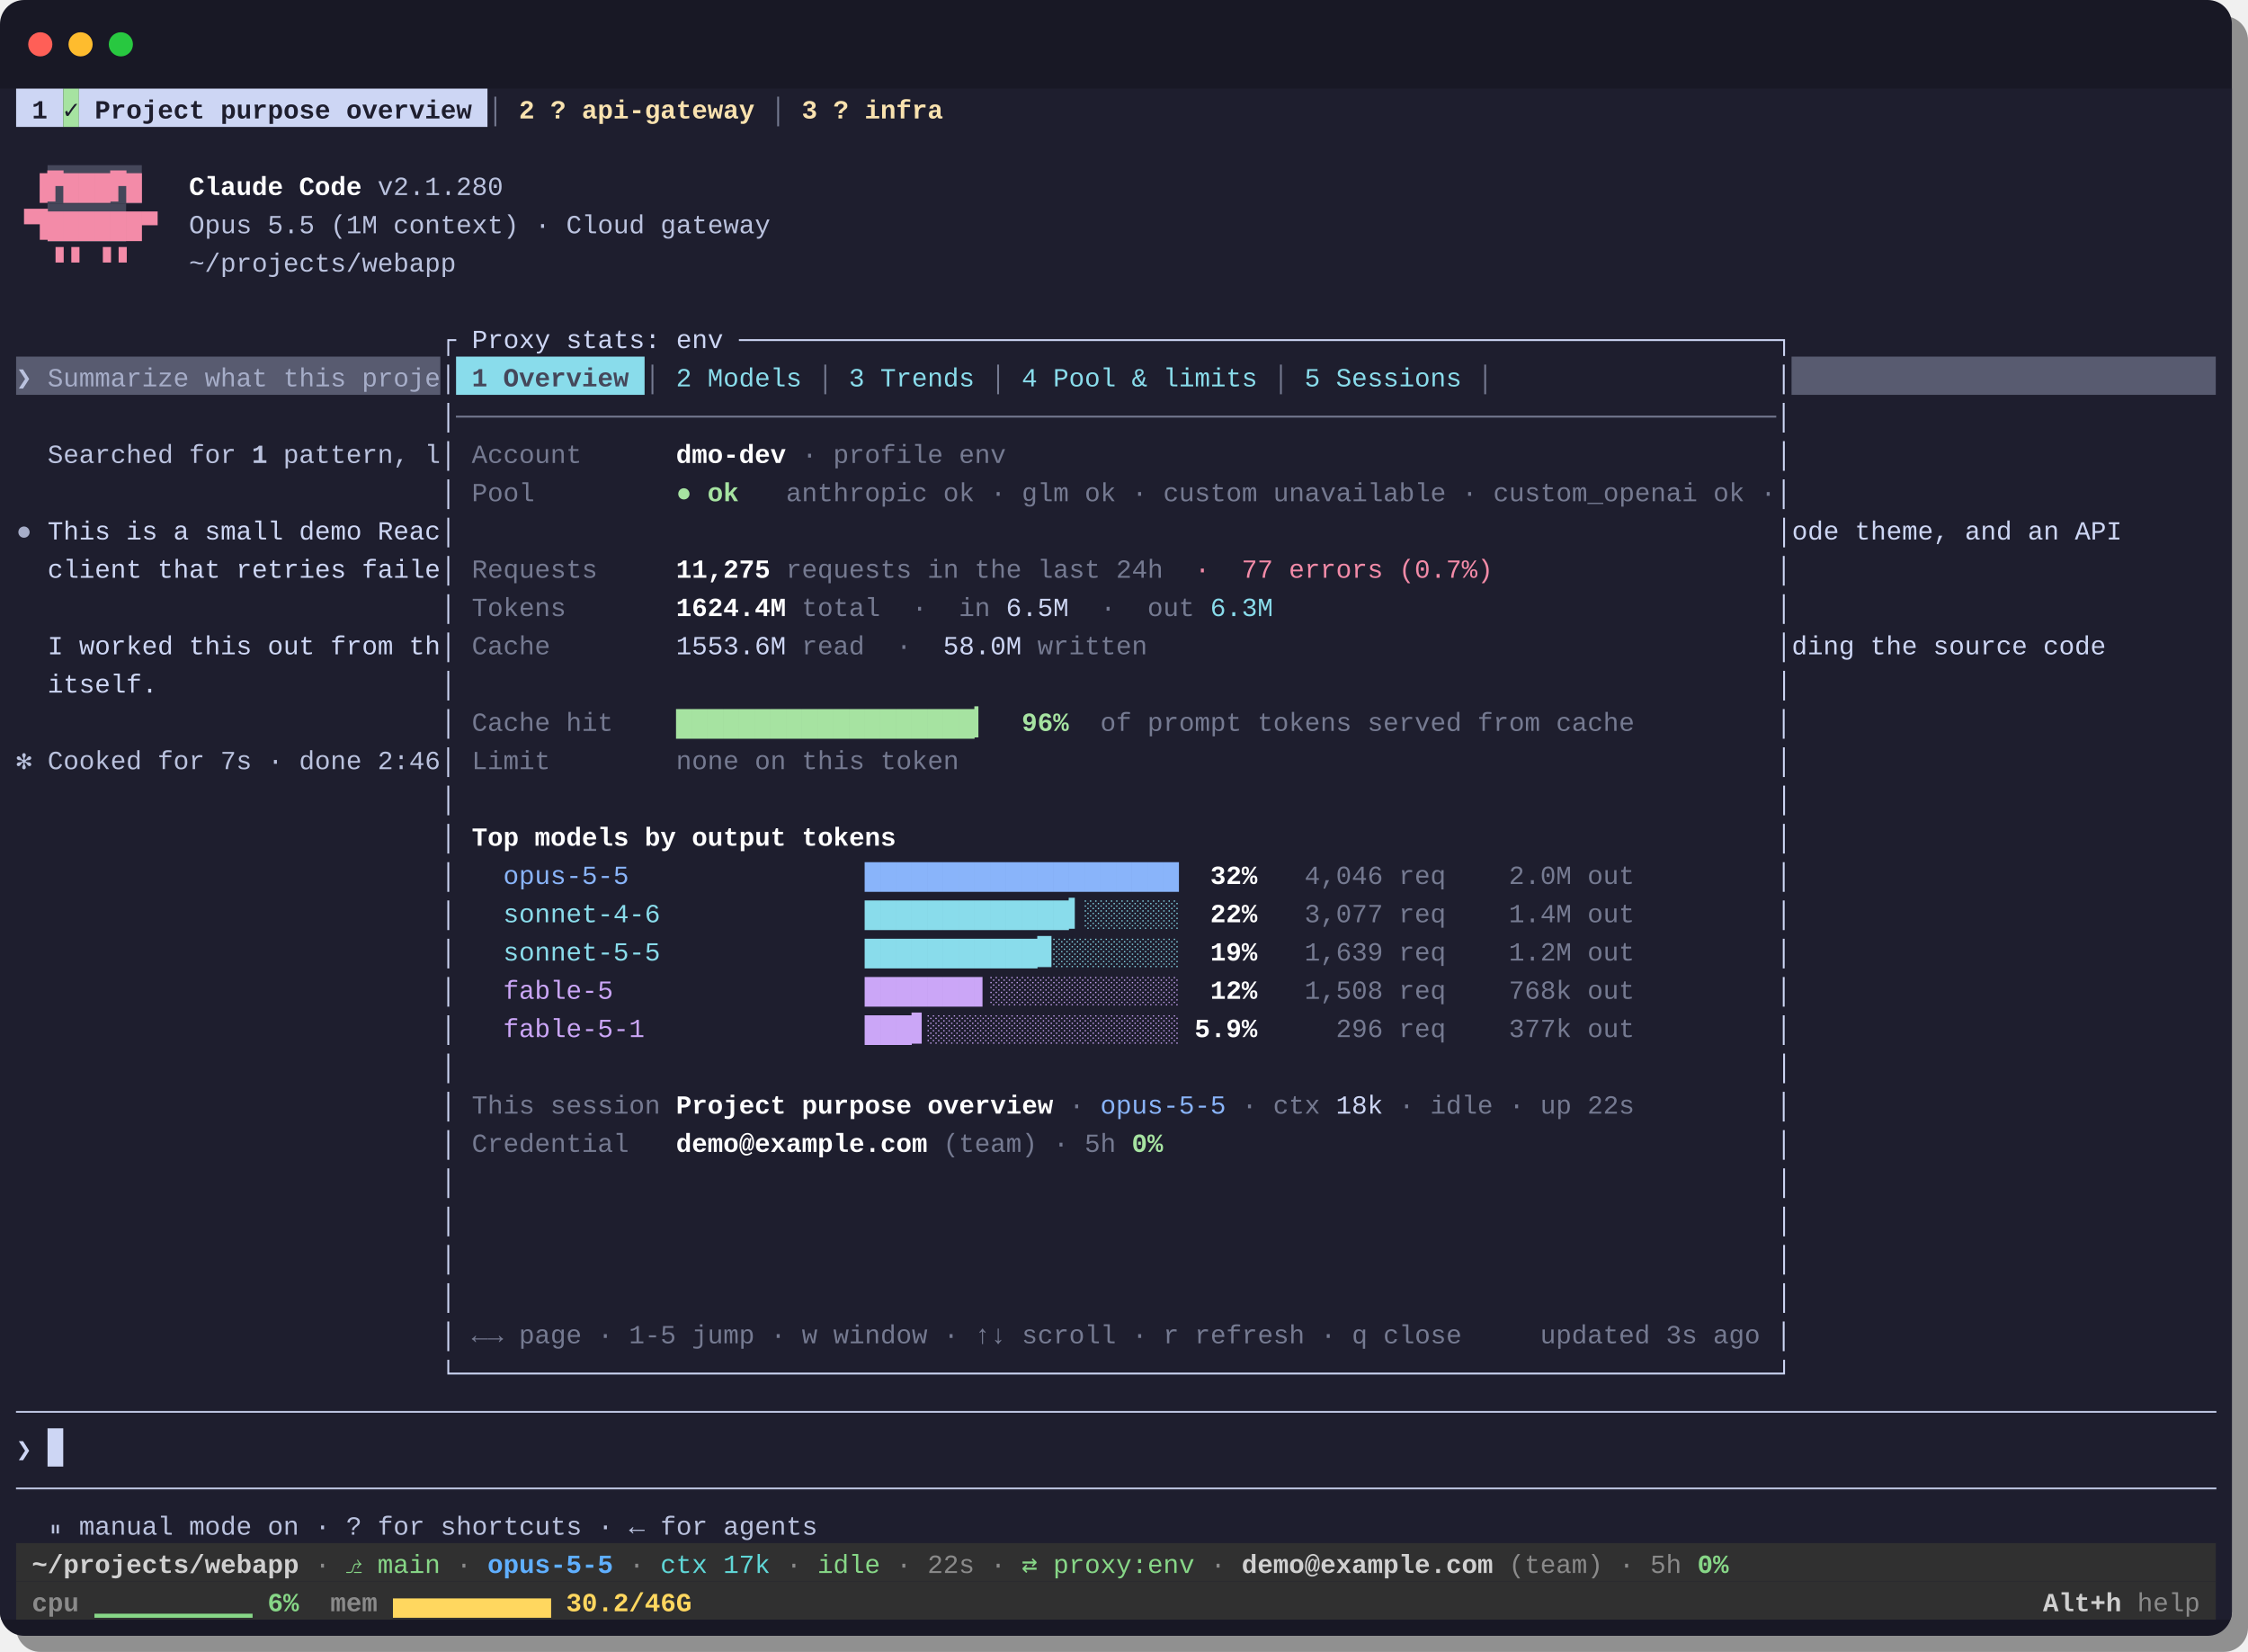
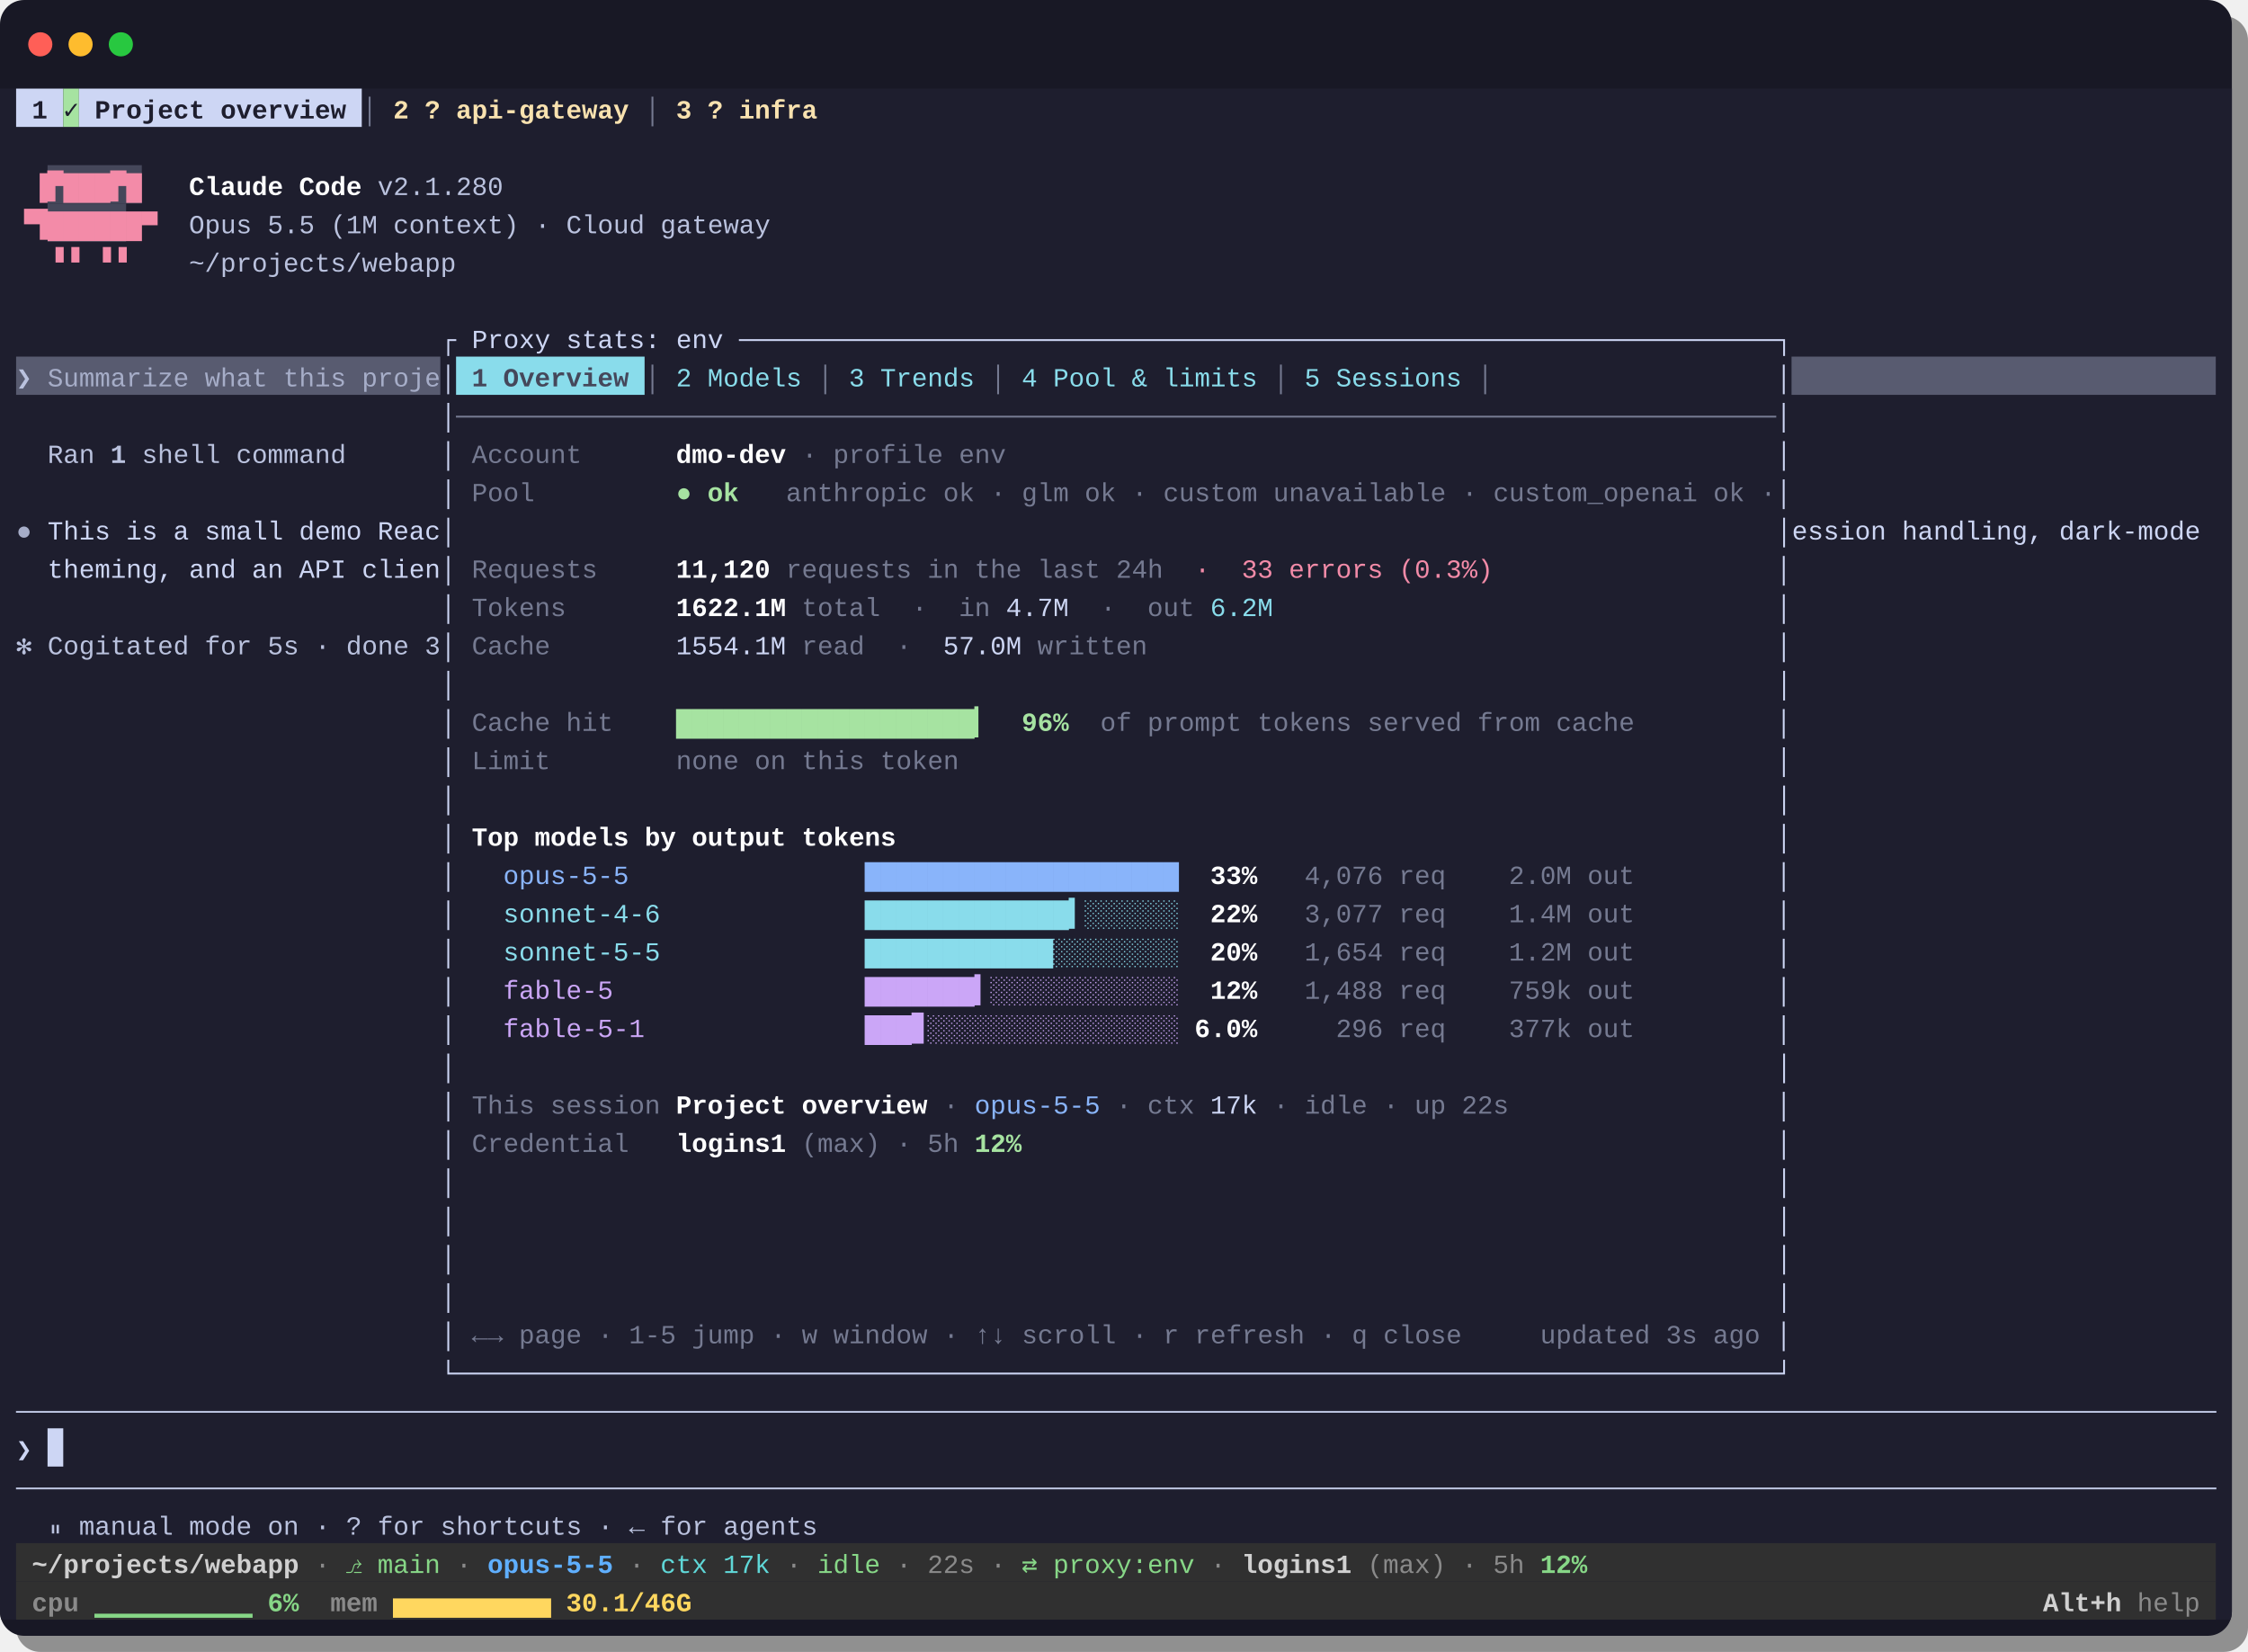
<svg xmlns="http://www.w3.org/2000/svg" width="1116" height="820" viewBox="0 0 1116 820">
  <defs>
    <style>.t { font-family: 'JetBrains Mono', 'Cascadia Code', 'Fira Code', 'Source Code Pro', 'Consolas', 'Courier New', monospace; font-size: 13px; font-feature-settings: 'liga' 0; white-space: pre; }</style>
    <clipPath id="wc">
      <rect width="1108" height="812" rx="12" ry="12" />
    </clipPath>
  </defs>
  <rect x="8" y="8" width="1108" height="812" rx="12" ry="12" fill="rgba(0,0,0,0.40)" />
  <rect width="1108" height="812" rx="12" ry="12" fill="#181825" />
  <circle cx="20" cy="22" r="6" fill="#ff5f57" />
  <circle cx="40" cy="22" r="6" fill="#febc2e" />
  <circle cx="60" cy="22" r="6" fill="#28c840" />
  <g clip-path="url(#wc)">
    <rect y="44" width="1108" height="760" fill="#1e1e2e" />
    <rect x="8.0" y="44.0" width="23.4" height="19.0" fill="#cdd6f4" />
    <rect x="31.4" y="44.0" width="7.8" height="19.0" fill="#a6e3a1" />
-     <rect x="39.2" y="44.0" width="202.8" height="19.0" fill="#cdd6f4" />
+     <rect x="39.2" y="44.0" width="140.4" height="19.0" fill="#cdd6f4" />
    <rect x="23.6" y="82.0" width="46.8" height="19.0" fill="#45475a" />
    <rect x="23.6" y="101.0" width="39.0" height="19.0" fill="#45475a" />
    <rect x="8.0" y="177.0" width="210.6" height="19.0" fill="#585b70" />
    <rect x="226.4" y="177.0" width="93.6" height="19.0" fill="#89dceb" />
    <rect x="889.4" y="177.0" width="210.6" height="19.0" fill="#585b70" />
    <rect x="23.6" y="709.0" width="7.8" height="19.0" fill="#cdd6f4" />
    <rect x="8.0" y="766.0" width="1092.0" height="19.0" fill="#303030" />
    <rect x="8.0" y="785.0" width="1092.0" height="19.0" fill="#303030" />
    <text y="58.8" class="t" xml:space="preserve">
-       <tspan x="8.0" style="fill:#1e1e2e;font-weight:bold"> 1 ✓ Project purpose overview </tspan>
-       <tspan x="242.0" style="fill:#757a91">│</tspan>
-       <tspan x="249.8" style="fill:#f9e2af;font-weight:bold"> 2 ? api-gateway </tspan>
-       <tspan x="382.4" style="fill:#757a91">│</tspan>
-       <tspan x="390.2" style="fill:#f9e2af;font-weight:bold"> 3 ? infra </tspan>
+       <tspan x="8.0" style="fill:#1e1e2e;font-weight:bold"> 1 ✓ Project overview </tspan>
+       <tspan x="179.6" style="fill:#757a91">│</tspan>
+       <tspan x="187.4" style="fill:#f9e2af;font-weight:bold"> 2 ? api-gateway </tspan>
+       <tspan x="320.0" style="fill:#757a91">│</tspan>
+       <tspan x="327.8" style="fill:#f9e2af;font-weight:bold"> 3 ? infra </tspan>
    </text>
    <text y="77.8" class="t" xml:space="preserve" />
    <text y="96.8" class="t" xml:space="preserve">
      <tspan x="8.0" style="fill:#f38ba8"> ▐▛███▛█</tspan>
      <tspan x="93.8" style="fill:#ffffff;font-weight:bold">Claude Code</tspan>
      <tspan x="187.4" style="fill:#bac2de">v2.1.280</tspan>
    </text>
    <text y="115.8" class="t" xml:space="preserve">
      <tspan x="8.0" style="fill:#f38ba8">▝▜██████▀</tspan>
      <tspan x="93.8" style="fill:#bac2de">Opus 5.5 (1M context) · Cloud gateway</tspan>
    </text>
    <text y="134.8" class="t" xml:space="preserve">
      <tspan x="8.0" style="fill:#f38ba8">  ▝▝ ▝▝  </tspan>
      <tspan x="93.8" style="fill:#bac2de">~/projects/webapp</tspan>
    </text>
    <text y="153.8" class="t" xml:space="preserve" />
    <text y="172.8" class="t" xml:space="preserve">
      <tspan x="8.0" style="fill:#cdd6f4">                           ┌ Proxy stats: env ──────────────────────────────────────────────────────────────────┐                           </tspan>
    </text>
    <text y="191.8" class="t" xml:space="preserve">
      <tspan x="8.0" style="fill:#bac2de">❯ </tspan>
      <tspan x="23.6" style="fill:#a6adc8">Summarize what this proje</tspan>
      <tspan x="218.6" style="fill:#cdd6f4">│</tspan>
      <tspan x="226.4" style="fill:#45475a;font-weight:bold"> 1 Overview </tspan>
      <tspan x="320.0" style="fill:#757a91">│</tspan>
      <tspan x="327.8" style="fill:#89dceb"> 2 Models </tspan>
      <tspan x="405.8" style="fill:#757a91">│</tspan>
      <tspan x="413.6" style="fill:#89dceb"> 3 Trends </tspan>
      <tspan x="491.6" style="fill:#757a91">│</tspan>
      <tspan x="499.4" style="fill:#89dceb"> 4 Pool &amp; limits </tspan>
      <tspan x="632.0" style="fill:#757a91">│</tspan>
      <tspan x="639.8" style="fill:#89dceb"> 5 Sessions </tspan>
      <tspan x="733.4" style="fill:#757a91">│</tspan>
      <tspan x="741.2" style="fill:#cdd6f4">                  │                           </tspan>
    </text>
    <text y="210.8" class="t" xml:space="preserve">
      <tspan x="8.0" style="fill:#cdd6f4">                           │</tspan>
      <tspan x="226.4" style="fill:#757a91">────────────────────────────────────────────────────────────────────────────────────</tspan>
      <tspan x="881.6" style="fill:#cdd6f4">│                           </tspan>
    </text>
    <text y="229.8" class="t" xml:space="preserve">
-       <tspan x="23.6" style="fill:#bac2de">Searched for </tspan>
-       <tspan x="125.0" style="fill:#bac2de;font-weight:bold">1</tspan>
-       <tspan x="132.8" style="fill:#bac2de"> pattern, l</tspan>
-       <tspan x="218.6" style="fill:#cdd6f4">│</tspan>
+       <tspan x="23.6" style="fill:#bac2de">Ran </tspan>
+       <tspan x="54.8" style="fill:#bac2de;font-weight:bold">1</tspan>
+       <tspan x="62.6" style="fill:#bac2de"> shell command </tspan>
+       <tspan x="179.6" style="fill:#cdd6f4">     │</tspan>
      <tspan x="226.4" style="fill:#757a91"> Account      </tspan>
      <tspan x="335.6" style="fill:#ffffff;font-weight:bold">dmo-dev</tspan>
      <tspan x="390.2" style="fill:#757a91"> · profile env</tspan>
      <tspan x="499.4" style="fill:#cdd6f4">                                                 │                           </tspan>
    </text>
    <text y="248.8" class="t" xml:space="preserve">
      <tspan x="8.0" style="fill:#cdd6f4">                           │</tspan>
      <tspan x="226.4" style="fill:#757a91"> Pool         </tspan>
      <tspan x="335.6" style="fill:#a6e3a1">● </tspan>
      <tspan x="351.2" style="fill:#a6e3a1;font-weight:bold">ok</tspan>
      <tspan x="366.8" style="fill:#757a91">   anthropic ok · glm ok · custom unavailable · custom_openai ok ·</tspan>
      <tspan x="881.6" style="fill:#cdd6f4">│                           </tspan>
    </text>
    <text y="267.8" class="t" xml:space="preserve">
      <tspan x="8.0" style="fill:#a6adc8">●</tspan>
-       <tspan x="15.8" style="fill:#cdd6f4"> This is a small demo Reac│                                                                                    │ode theme, and an API      </tspan>
+       <tspan x="15.8" style="fill:#cdd6f4"> This is a small demo Reac│                                                                                    │ession handling, dark-mode </tspan>
    </text>
    <text y="286.8" class="t" xml:space="preserve">
-       <tspan x="8.0" style="fill:#cdd6f4">  client that retries faile│</tspan>
+       <tspan x="8.0" style="fill:#cdd6f4">  theming, and an API clien│</tspan>
      <tspan x="226.4" style="fill:#757a91"> Requests     </tspan>
-       <tspan x="335.6" style="fill:#ffffff;font-weight:bold">11,275</tspan>
+       <tspan x="335.6" style="fill:#ffffff;font-weight:bold">11,120</tspan>
      <tspan x="382.4" style="fill:#757a91"> requests in the last 24h</tspan>
-       <tspan x="577.4" style="fill:#f38ba8">  ·  77 errors (0.7%)</tspan>
+       <tspan x="577.4" style="fill:#f38ba8">  ·  33 errors (0.3%)</tspan>
      <tspan x="741.2" style="fill:#cdd6f4">                  │                           </tspan>
    </text>
    <text y="305.8" class="t" xml:space="preserve">
      <tspan x="8.0" style="fill:#cdd6f4">                           │</tspan>
      <tspan x="226.4" style="fill:#757a91"> Tokens       </tspan>
-       <tspan x="335.6" style="fill:#ffffff;font-weight:bold">1624.4M</tspan>
+       <tspan x="335.6" style="fill:#ffffff;font-weight:bold">1622.1M</tspan>
      <tspan x="390.2" style="fill:#757a91"> total  ·  in </tspan>
-       <tspan x="499.4" style="fill:#cdd6f4">6.5M</tspan>
+       <tspan x="499.4" style="fill:#cdd6f4">4.7M</tspan>
      <tspan x="530.6" style="fill:#757a91">  ·  out </tspan>
-       <tspan x="600.8" style="fill:#89dceb">6.3M</tspan>
+       <tspan x="600.8" style="fill:#89dceb">6.2M</tspan>
      <tspan x="632.0" style="fill:#cdd6f4">                                │                           </tspan>
    </text>
    <text y="324.8" class="t" xml:space="preserve">
-       <tspan x="8.0" style="fill:#cdd6f4">  I worked this out from th│</tspan>
+       <tspan x="8.0" style="fill:#bac2de">✻</tspan>
+       <tspan x="23.6" style="fill:#bac2de">Cogitated for 5s · done 3</tspan>
+       <tspan x="218.6" style="fill:#cdd6f4">│</tspan>
      <tspan x="226.4" style="fill:#757a91"> Cache        </tspan>
-       <tspan x="335.6" style="fill:#cdd6f4">1553.6M</tspan>
+       <tspan x="335.6" style="fill:#cdd6f4">1554.1M</tspan>
      <tspan x="390.2" style="fill:#757a91"> read  ·  </tspan>
-       <tspan x="468.2" style="fill:#cdd6f4">58.0M</tspan>
+       <tspan x="468.2" style="fill:#cdd6f4">57.0M</tspan>
      <tspan x="507.2" style="fill:#757a91"> written</tspan>
-       <tspan x="569.6" style="fill:#cdd6f4">                                        │ding the source code       </tspan>
+       <tspan x="569.6" style="fill:#cdd6f4">                                        │                           </tspan>
    </text>
    <text y="343.8" class="t" xml:space="preserve">
-       <tspan x="8.0" style="fill:#cdd6f4">  itself.                  │                                                                                    │                           </tspan>
+       <tspan x="8.0" style="fill:#cdd6f4">                           │                                                                                    │                           </tspan>
    </text>
    <text y="362.8" class="t" xml:space="preserve">
      <tspan x="8.0" style="fill:#cdd6f4">                           │</tspan>
      <tspan x="226.4" style="fill:#757a91"> Cache hit    </tspan>
      <tspan x="335.6" style="fill:#a6e3a1">███████████████████▎</tspan>
      <tspan x="491.6" style="fill:#a6e3a1;font-weight:bold">  96%</tspan>
      <tspan x="530.6" style="fill:#757a91">  of prompt tokens served from cache</tspan>
      <tspan x="811.4" style="fill:#cdd6f4">         │                           </tspan>
    </text>
    <text y="381.8" class="t" xml:space="preserve">
-       <tspan x="8.0" style="fill:#bac2de">✻</tspan>
-       <tspan x="23.6" style="fill:#bac2de">Cooked for 7s · done 2:46</tspan>
-       <tspan x="218.6" style="fill:#cdd6f4">│</tspan>
+       <tspan x="8.0" style="fill:#cdd6f4">                           │</tspan>
      <tspan x="226.4" style="fill:#757a91"> Limit        none on this token</tspan>
      <tspan x="476.0" style="fill:#cdd6f4">                                                    │                           </tspan>
    </text>
    <text y="400.8" class="t" xml:space="preserve">
      <tspan x="8.0" style="fill:#cdd6f4">                           │                                                                                    │                           </tspan>
    </text>
    <text y="419.8" class="t" xml:space="preserve">
      <tspan x="8.0" style="fill:#cdd6f4">                           │</tspan>
      <tspan x="226.4" style="fill:#ffffff;font-weight:bold"> Top models by output tokens</tspan>
      <tspan x="444.8" style="fill:#cdd6f4">                                                        │                           </tspan>
    </text>
    <text y="438.8" class="t" xml:space="preserve">
      <tspan x="8.0" style="fill:#cdd6f4">                           │</tspan>
      <tspan x="226.4" style="fill:#89b4fa">   opus-5-5               ████████████████████</tspan>
-       <tspan x="585.2" style="fill:#ffffff;font-weight:bold">  32%</tspan>
-       <tspan x="624.2" style="fill:#757a91">   4,046 req    2.0M out</tspan>
+       <tspan x="585.2" style="fill:#ffffff;font-weight:bold">  33%</tspan>
+       <tspan x="624.2" style="fill:#757a91">   4,076 req    2.0M out</tspan>
      <tspan x="811.4" style="fill:#cdd6f4">         │                           </tspan>
    </text>
    <text y="457.8" class="t" xml:space="preserve">
      <tspan x="8.0" style="fill:#cdd6f4">                           │</tspan>
      <tspan x="226.4" style="fill:#89dceb">   sonnet-4-6             █████████████▍░░░░░░</tspan>
      <tspan x="585.2" style="fill:#ffffff;font-weight:bold">  22%</tspan>
      <tspan x="624.2" style="fill:#757a91">   3,077 req    1.4M out</tspan>
      <tspan x="811.4" style="fill:#cdd6f4">         │                           </tspan>
    </text>
    <text y="476.8" class="t" xml:space="preserve">
      <tspan x="8.0" style="fill:#cdd6f4">                           │</tspan>
-       <tspan x="226.4" style="fill:#89dceb">   sonnet-5-5             ███████████▉░░░░░░░░</tspan>
-       <tspan x="585.2" style="fill:#ffffff;font-weight:bold">  19%</tspan>
-       <tspan x="624.2" style="fill:#757a91">   1,639 req    1.2M out</tspan>
+       <tspan x="226.4" style="fill:#89dceb">   sonnet-5-5             ████████████░░░░░░░░</tspan>
+       <tspan x="585.2" style="fill:#ffffff;font-weight:bold">  20%</tspan>
+       <tspan x="624.2" style="fill:#757a91">   1,654 req    1.2M out</tspan>
      <tspan x="811.4" style="fill:#cdd6f4">         │                           </tspan>
    </text>
    <text y="495.8" class="t" xml:space="preserve">
      <tspan x="8.0" style="fill:#cdd6f4">                           │</tspan>
-       <tspan x="226.4" style="fill:#cba6f7">   fable-5                ███████▌░░░░░░░░░░░░</tspan>
+       <tspan x="226.4" style="fill:#cba6f7">   fable-5                ███████▍░░░░░░░░░░░░</tspan>
      <tspan x="585.2" style="fill:#ffffff;font-weight:bold">  12%</tspan>
-       <tspan x="624.2" style="fill:#757a91">   1,508 req    768k out</tspan>
+       <tspan x="624.2" style="fill:#757a91">   1,488 req    759k out</tspan>
      <tspan x="811.4" style="fill:#cdd6f4">         │                           </tspan>
    </text>
    <text y="514.8" class="t" xml:space="preserve">
      <tspan x="8.0" style="fill:#cdd6f4">                           │</tspan>
-       <tspan x="226.4" style="fill:#cba6f7">   fable-5-1              ███▋░░░░░░░░░░░░░░░░</tspan>
-       <tspan x="585.2" style="fill:#ffffff;font-weight:bold"> 5.9%</tspan>
+       <tspan x="226.4" style="fill:#cba6f7">   fable-5-1              ███▊░░░░░░░░░░░░░░░░</tspan>
+       <tspan x="585.2" style="fill:#ffffff;font-weight:bold"> 6.0%</tspan>
      <tspan x="624.2" style="fill:#757a91">     296 req    377k out</tspan>
      <tspan x="811.4" style="fill:#cdd6f4">         │                           </tspan>
    </text>
    <text y="533.8" class="t" xml:space="preserve">
      <tspan x="8.0" style="fill:#cdd6f4">                           │                                                                                    │                           </tspan>
    </text>
    <text y="552.8" class="t" xml:space="preserve">
      <tspan x="8.0" style="fill:#cdd6f4">                           │</tspan>
      <tspan x="226.4" style="fill:#757a91"> This session </tspan>
-       <tspan x="335.6" style="fill:#ffffff;font-weight:bold">Project purpose overview</tspan>
-       <tspan x="522.8" style="fill:#757a91"> · </tspan>
-       <tspan x="546.2" style="fill:#89b4fa">opus-5-5</tspan>
-       <tspan x="608.6" style="fill:#757a91"> · ctx </tspan>
-       <tspan x="663.2" style="fill:#cdd6f4">18k</tspan>
-       <tspan x="686.6" style="fill:#757a91"> · idle · up 22s</tspan>
-       <tspan x="811.4" style="fill:#cdd6f4">         │                           </tspan>
+       <tspan x="335.6" style="fill:#ffffff;font-weight:bold">Project overview</tspan>
+       <tspan x="460.4" style="fill:#757a91"> · </tspan>
+       <tspan x="483.8" style="fill:#89b4fa">opus-5-5</tspan>
+       <tspan x="546.2" style="fill:#757a91"> · ctx </tspan>
+       <tspan x="600.8" style="fill:#cdd6f4">17k</tspan>
+       <tspan x="624.2" style="fill:#757a91"> · idle · up 22s</tspan>
+       <tspan x="749.0" style="fill:#cdd6f4">                 │                           </tspan>
    </text>
    <text y="571.8" class="t" xml:space="preserve">
      <tspan x="8.0" style="fill:#cdd6f4">                           │</tspan>
      <tspan x="226.4" style="fill:#757a91"> Credential   </tspan>
-       <tspan x="335.6" style="fill:#ffffff;font-weight:bold">demo@example.com</tspan>
-       <tspan x="460.4" style="fill:#757a91"> (team) · 5h </tspan>
-       <tspan x="561.8" style="fill:#a6e3a1;font-weight:bold">0%</tspan>
-       <tspan x="577.4" style="fill:#cdd6f4">                                       │                           </tspan>
+       <tspan x="335.6" style="fill:#ffffff;font-weight:bold">logins1</tspan>
+       <tspan x="390.2" style="fill:#757a91"> (max) · 5h </tspan>
+       <tspan x="483.8" style="fill:#a6e3a1;font-weight:bold">12%</tspan>
+       <tspan x="507.2" style="fill:#cdd6f4">                                                │                           </tspan>
    </text>
    <text y="590.8" class="t" xml:space="preserve">
      <tspan x="8.0" style="fill:#cdd6f4">                           │                                                                                    │                           </tspan>
    </text>
    <text y="609.8" class="t" xml:space="preserve">
      <tspan x="8.0" style="fill:#cdd6f4">                           │                                                                                    │                           </tspan>
    </text>
    <text y="628.8" class="t" xml:space="preserve">
      <tspan x="8.0" style="fill:#cdd6f4">                           │                                                                                    │                           </tspan>
    </text>
    <text y="647.8" class="t" xml:space="preserve">
      <tspan x="8.0" style="fill:#cdd6f4">                           │                                                                                    │                           </tspan>
    </text>
    <text y="666.8" class="t" xml:space="preserve">
      <tspan x="8.0" style="fill:#cdd6f4">                           │</tspan>
      <tspan x="226.4" style="fill:#757a91"> ←→ page · 1-5 jump · w window · ↑↓ scroll · r refresh · q close</tspan>
      <tspan x="764.6" style="fill:#757a91">updated 3s ago </tspan>
      <tspan x="881.6" style="fill:#cdd6f4">│                           </tspan>
    </text>
    <text y="685.8" class="t" xml:space="preserve">
      <tspan x="8.0" style="fill:#cdd6f4">                           └────────────────────────────────────────────────────────────────────────────────────┘                           </tspan>
    </text>
    <text y="704.8" class="t" xml:space="preserve">
      <tspan x="8.0" style="fill:#bac2de">────────────────────────────────────────────────────────────────────────────────────────────────────────────────────────────────────────────</tspan>
    </text>
    <text y="723.8" class="t" xml:space="preserve">
      <tspan x="8.0" style="fill:#cdd6f4">❯ </tspan>
    </text>
    <text y="742.8" class="t" xml:space="preserve">
      <tspan x="8.0" style="fill:#bac2de">────────────────────────────────────────────────────────────────────────────────────────────────────────────────────────────────────────────</tspan>
    </text>
    <text y="761.8" class="t" xml:space="preserve">
      <tspan x="23.6" style="fill:#bac2de">⏸ manual mode on · ? for shortcuts · ← for agents</tspan>
    </text>
    <text y="780.8" class="t" xml:space="preserve">
      <tspan x="15.8" style="fill:#d0d0d0;font-weight:bold">~/projects/webapp</tspan>
      <tspan x="148.4" style="fill:#8a8a8a"> · </tspan>
      <tspan x="171.8" style="fill:#87d787">⎇ main</tspan>
      <tspan x="218.6" style="fill:#8a8a8a"> · </tspan>
      <tspan x="242.0" style="fill:#5fafff;font-weight:bold">opus-5-5</tspan>
      <tspan x="304.4" style="fill:#8a8a8a"> · </tspan>
      <tspan x="327.8" style="fill:#5fd7d7">ctx 17k</tspan>
      <tspan x="382.4" style="fill:#8a8a8a"> · </tspan>
      <tspan x="405.8" style="fill:#87d787">idle</tspan>
      <tspan x="437.0" style="fill:#8a8a8a"> · 22s · </tspan>
      <tspan x="507.2" style="fill:#87d787">⇄ proxy:env</tspan>
      <tspan x="593.0" style="fill:#8a8a8a"> · </tspan>
-       <tspan x="616.4" style="fill:#d0d0d0;font-weight:bold">demo@example.com</tspan>
-       <tspan x="741.2" style="fill:#8a8a8a"> (team) · 5h </tspan>
-       <tspan x="842.6" style="fill:#87d787;font-weight:bold">0%</tspan>
+       <tspan x="616.4" style="fill:#d0d0d0;font-weight:bold">logins1</tspan>
+       <tspan x="671.0" style="fill:#8a8a8a"> (max) · 5h </tspan>
+       <tspan x="764.6" style="fill:#87d787;font-weight:bold">12%</tspan>
    </text>
    <text y="799.8" class="t" xml:space="preserve">
      <tspan x="15.8" style="fill:#8a8a8a;font-weight:bold">cpu</tspan>
      <tspan x="47.0" style="fill:#87d787">▁▁▁▁▁▁▁▁▁▁</tspan>
      <tspan x="132.8" style="fill:#87d787;font-weight:bold">6%</tspan>
      <tspan x="164.0" style="fill:#8a8a8a;font-weight:bold">mem</tspan>
      <tspan x="195.2" style="fill:#ffd75f">▅▅▅▅▅▅▅▅▅▅</tspan>
-       <tspan x="281.0" style="fill:#ffd75f;font-weight:bold">30.2/46G</tspan>
+       <tspan x="281.0" style="fill:#ffd75f;font-weight:bold">30.1/46G</tspan>
      <tspan x="1014.2" style="fill:#d0d0d0;font-weight:bold">Alt+h</tspan>
      <tspan x="1053.2" style="fill:#8a8a8a"> help </tspan>
    </text>
  </g>
</svg>
